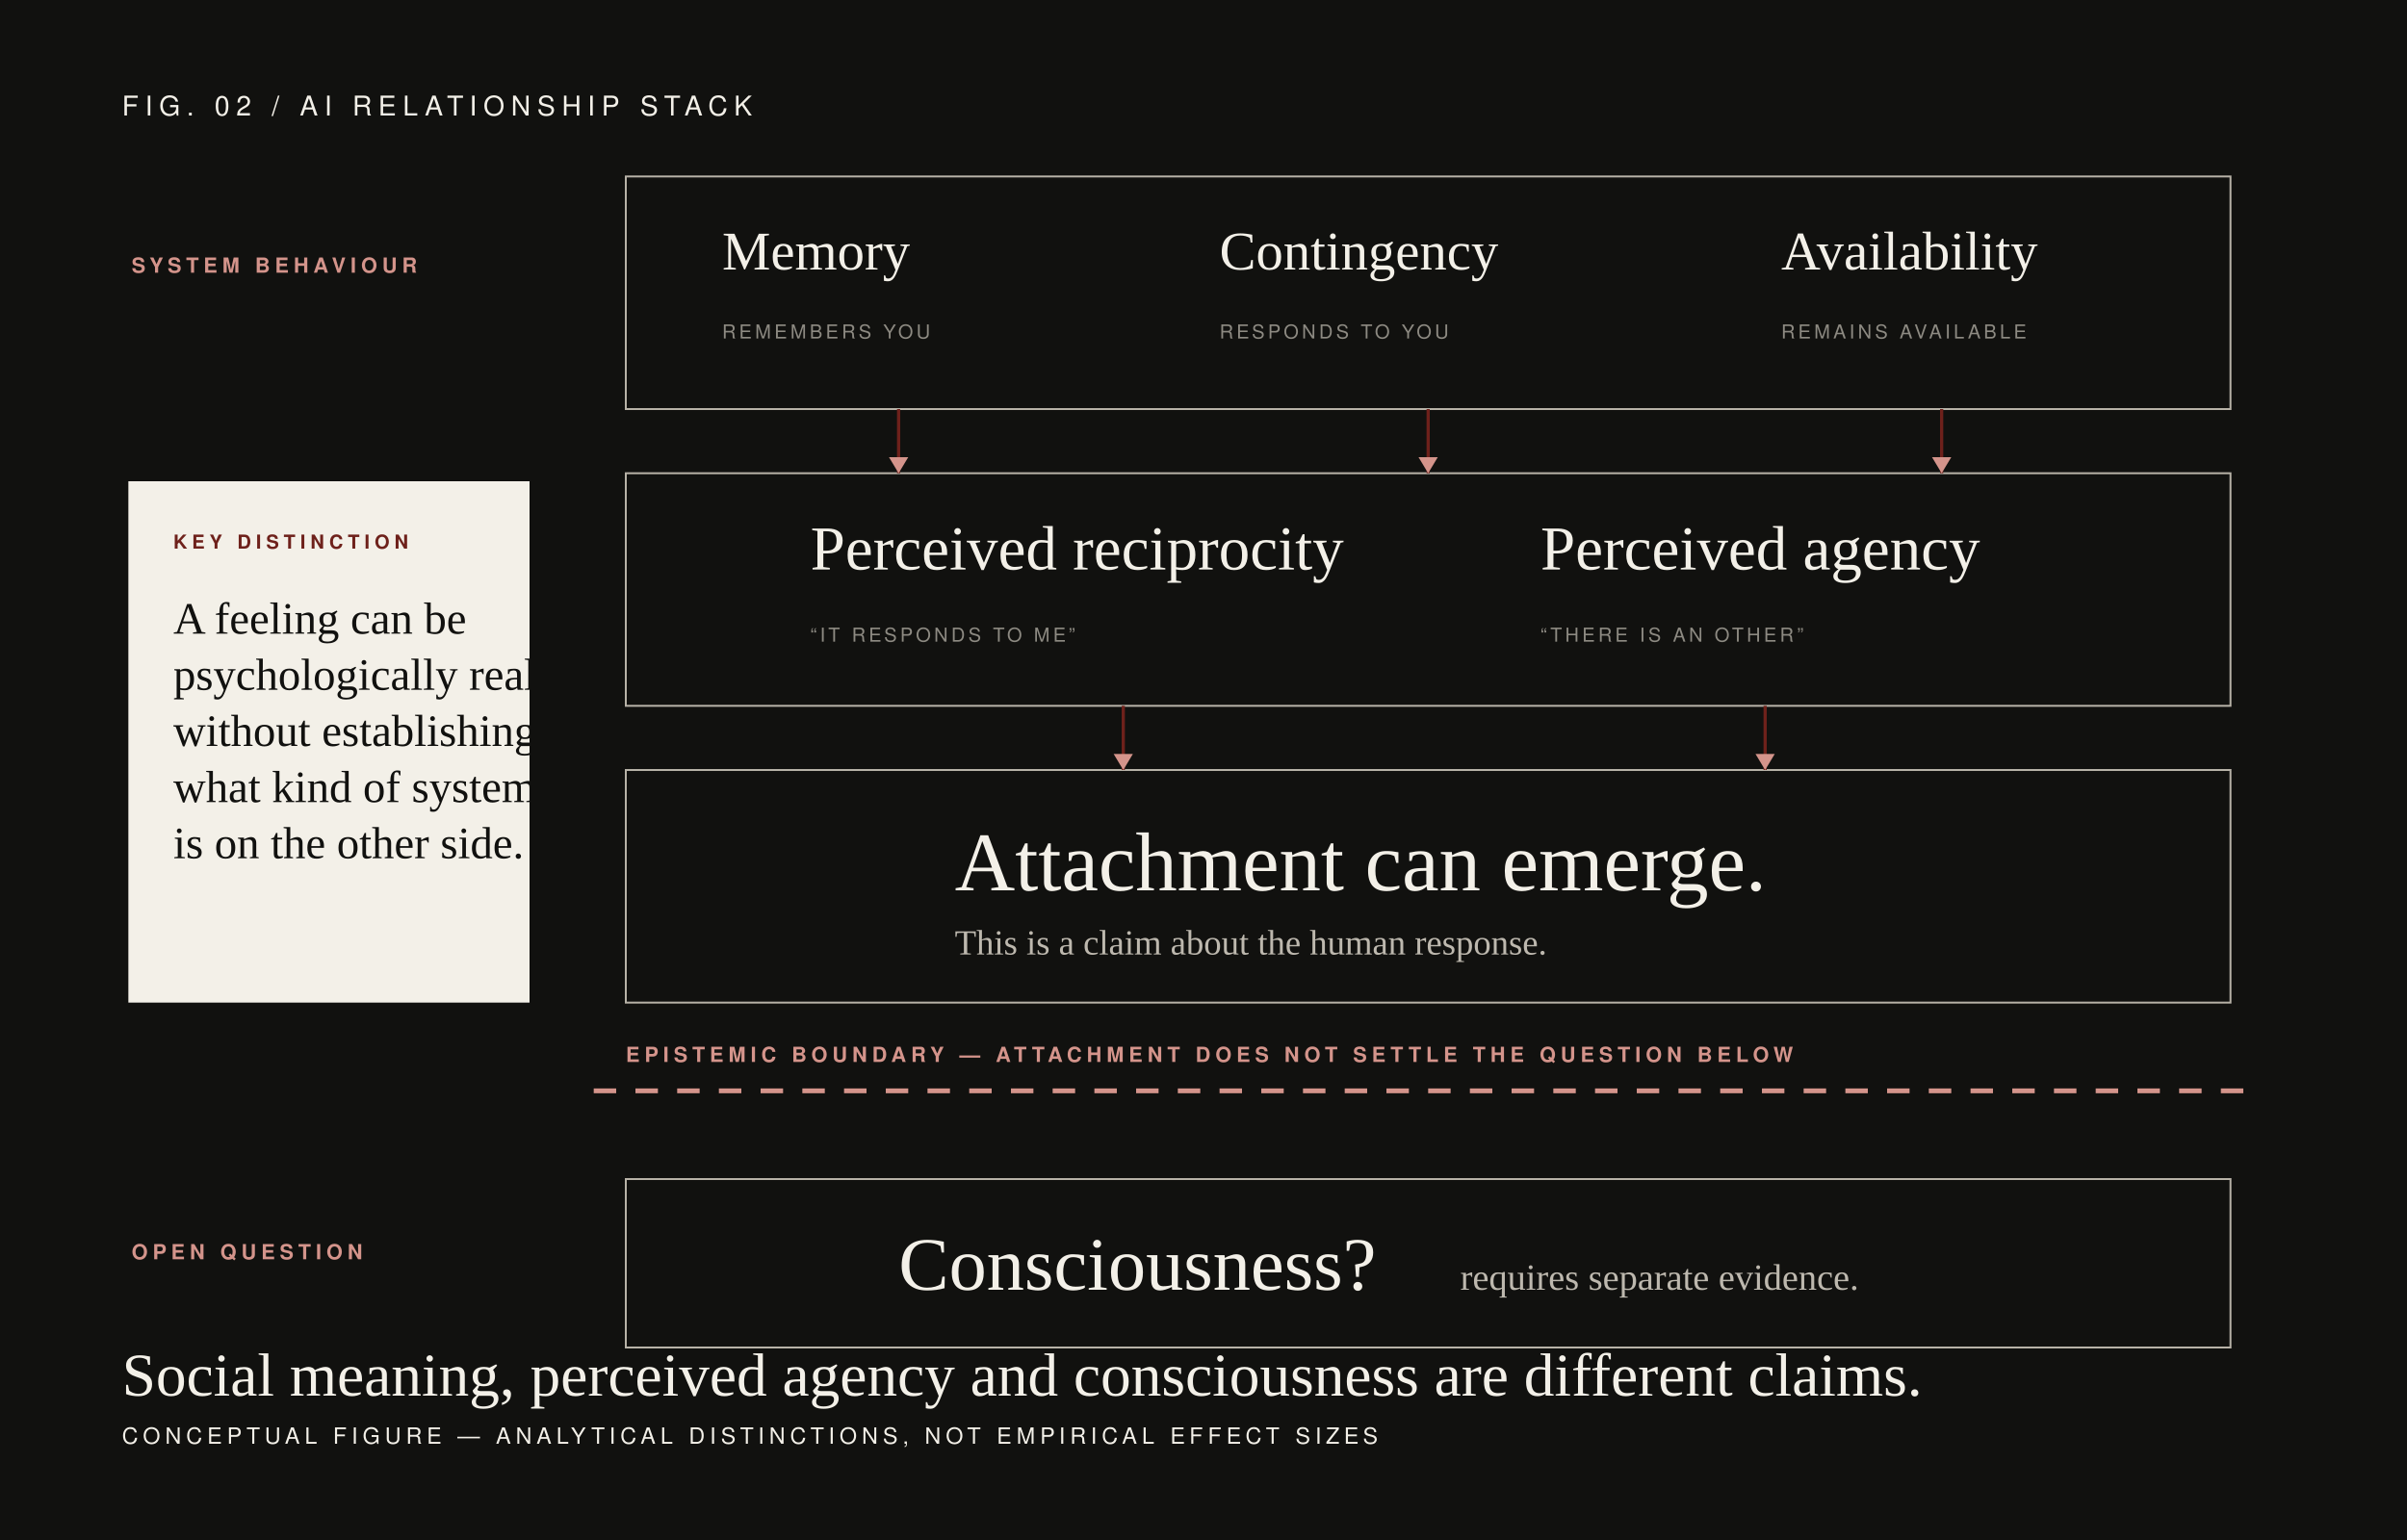
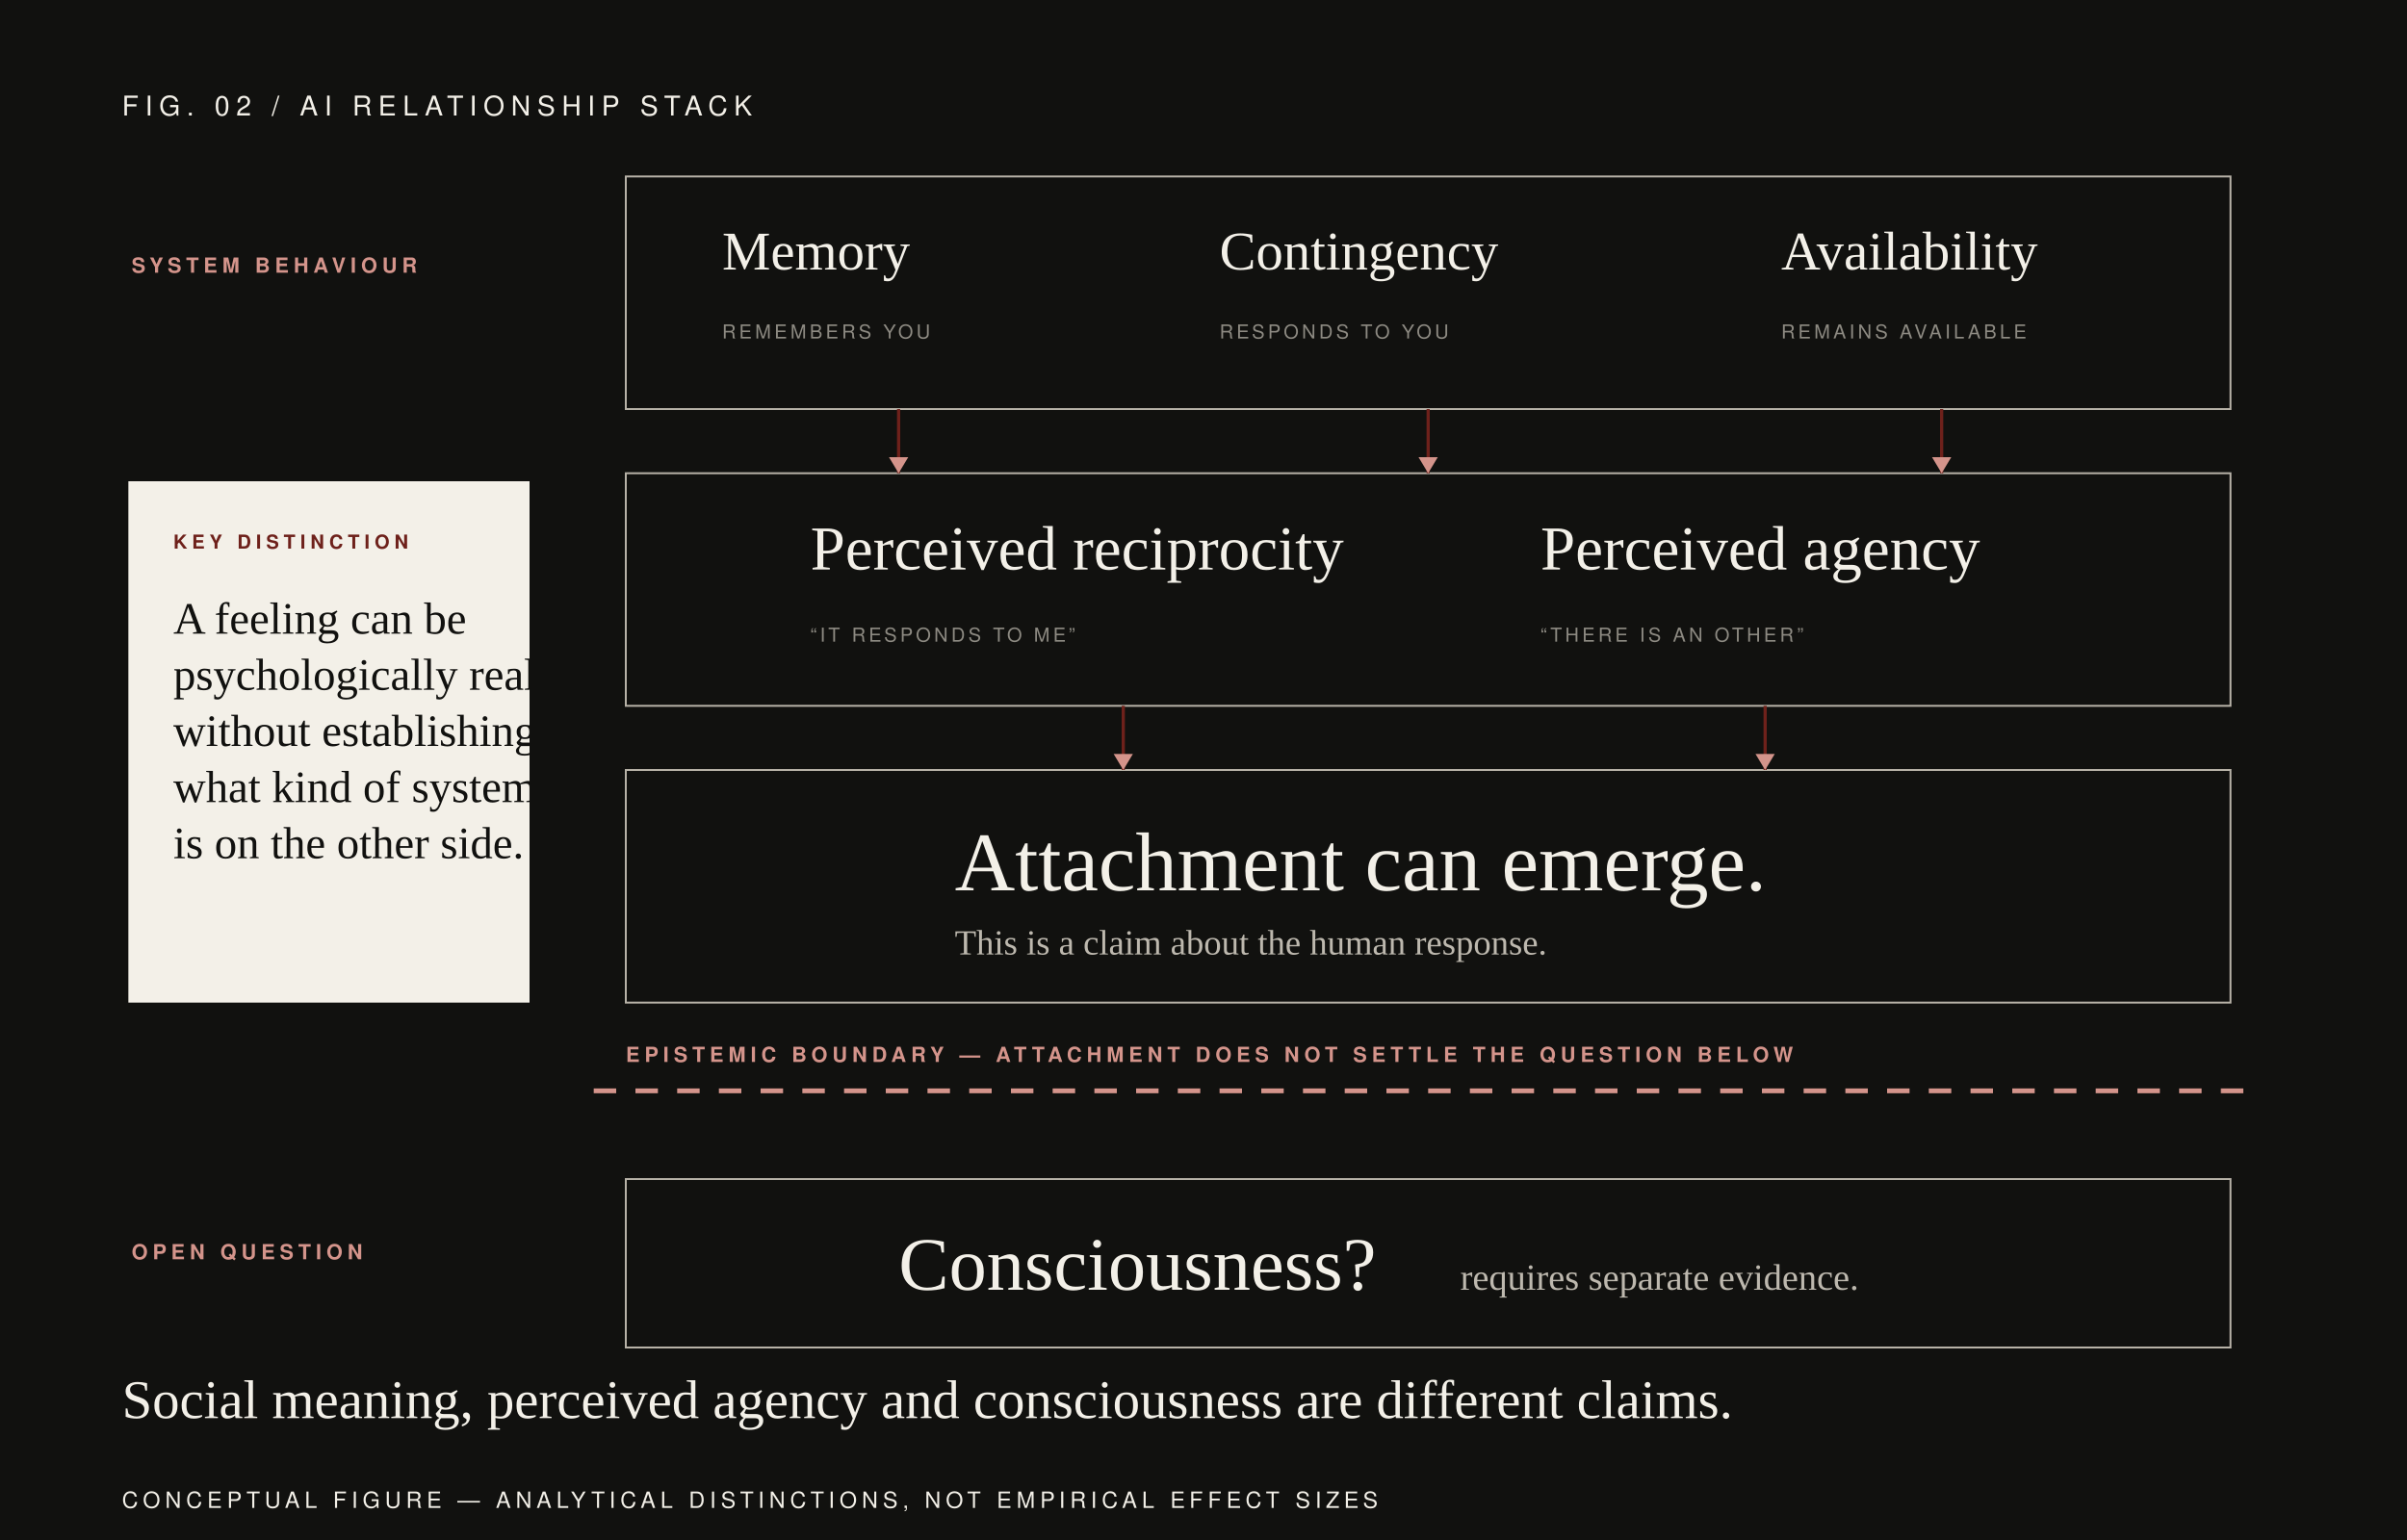
<svg xmlns="http://www.w3.org/2000/svg" viewBox="0 0 1500 960" role="img" aria-labelledby="title desc">
  <rect width="1500" height="960" fill="#11110f" />
  <g font-family="Helvetica,Arial,sans-serif" fill="#f3f0e8">
    <text x="76" y="72" font-size="17" letter-spacing="4">FIG. 02 / AI RELATIONSHIP STACK</text>
-     <text x="76" y="900" font-size="14" letter-spacing="3">CONCEPTUAL FIGURE — ANALYTICAL DISTINCTIONS, NOT EMPIRICAL EFFECT SIZES</text>
+     <text x="76" y="940" font-size="14" letter-spacing="3">CONCEPTUAL FIGURE — ANALYTICAL DISTINCTIONS, NOT EMPIRICAL EFFECT SIZES</text>
  </g>
  <g font-family="Helvetica,Arial,sans-serif" font-size="13" font-weight="700" letter-spacing="3" fill="#d4948b">
    <text x="82" y="170">SYSTEM BEHAVIOUR</text>
    <text x="82" y="355">HUMAN PERCEPTION</text>
    <text x="82" y="540">HUMAN RESPONSE</text>
    <text x="82" y="785">OPEN QUESTION</text>
  </g>
  <g fill="none" stroke="#b7b2a7" stroke-width="1.2">
    <rect x="390" y="110" width="1000" height="145" />
    <rect x="390" y="295" width="1000" height="145" />
    <rect x="390" y="480" width="1000" height="145" />
    <rect x="390" y="735" width="1000" height="105" />
  </g>
  <g font-family="Georgia,Times New Roman,serif" fill="#f3f0e8">
    <text x="450" y="168" font-size="34">Memory</text>
    <text x="760" y="168" font-size="34">Contingency</text>
    <text x="1110" y="168" font-size="34">Availability</text>
    <text x="505" y="355" font-size="39">Perceived reciprocity</text>
    <text x="960" y="355" font-size="39">Perceived agency</text>
    <text x="595" y="555" font-size="52">Attachment can emerge.</text>
    <text x="595" y="595" font-size="22" fill="#bdb8ae">This is a claim about the human response.</text>
    <text x="560" y="804" font-size="47">Consciousness?</text>
    <text x="910" y="804" font-size="23" fill="#bdb8ae">requires separate evidence.</text>
  </g>
  <g font-family="Helvetica,Arial,sans-serif" fill="#8d8a82" font-size="12" letter-spacing="2">
    <text x="450" y="211">REMEMBERS YOU</text>
    <text x="760" y="211">RESPONDS TO YOU</text>
    <text x="1110" y="211">REMAINS AVAILABLE</text>
    <text x="505" y="400">“IT RESPONDS TO ME”</text>
    <text x="960" y="400">“THERE IS AN OTHER”</text>
  </g>
  <g fill="none" stroke="#6e211b" stroke-width="2">
    <path d="M560 255V295" />
    <path d="M890 255V295" />
    <path d="M1210 255V295" />
    <path d="M700 440V480" />
    <path d="M1100 440V480" />
  </g>
  <g fill="#d4948b">
    <path d="M560 295l-6-10h12z" />
    <path d="M890 295l-6-10h12z" />
    <path d="M1210 295l-6-10h12z" />
    <path d="M700 480l-6-10h12z" />
    <path d="M1100 480l-6-10h12z" />
  </g>
  <line x1="370" y1="680" x2="1410" y2="680" stroke="#d4948b" stroke-width="3" stroke-dasharray="14 12" />
  <text x="390" y="662" font-family="Helvetica,Arial,sans-serif" fill="#d4948b" font-size="13" font-weight="700" letter-spacing="3">EPISTEMIC BOUNDARY — ATTACHMENT DOES NOT SETTLE THE QUESTION BELOW</text>
  <rect x="80" y="300" width="250" height="325" fill="#f3f0e8" />
  <text x="108" y="342" font-family="Helvetica,Arial,sans-serif" fill="#6e211b" font-size="12" font-weight="700" letter-spacing="3">KEY DISTINCTION</text>
  <g font-family="Georgia,Times New Roman,serif" fill="#11110f" font-size="28">
    <text x="108" y="395">A feeling can be</text>
    <text x="108" y="430">psychologically real</text>
    <text x="108" y="465">without establishing</text>
    <text x="108" y="500">what kind of system</text>
    <text x="108" y="535">is on the other side.</text>
  </g>
-   <text x="76" y="870" font-family="Georgia,Times New Roman,serif" font-size="38" fill="#f3f0e8">Social meaning, perceived agency and consciousness are different claims.</text>
+   <text x="76" y="884" font-family="Georgia,Times New Roman,serif" font-size="34" fill="#f3f0e8">Social meaning, perceived agency and consciousness are different claims.</text>
</svg>
